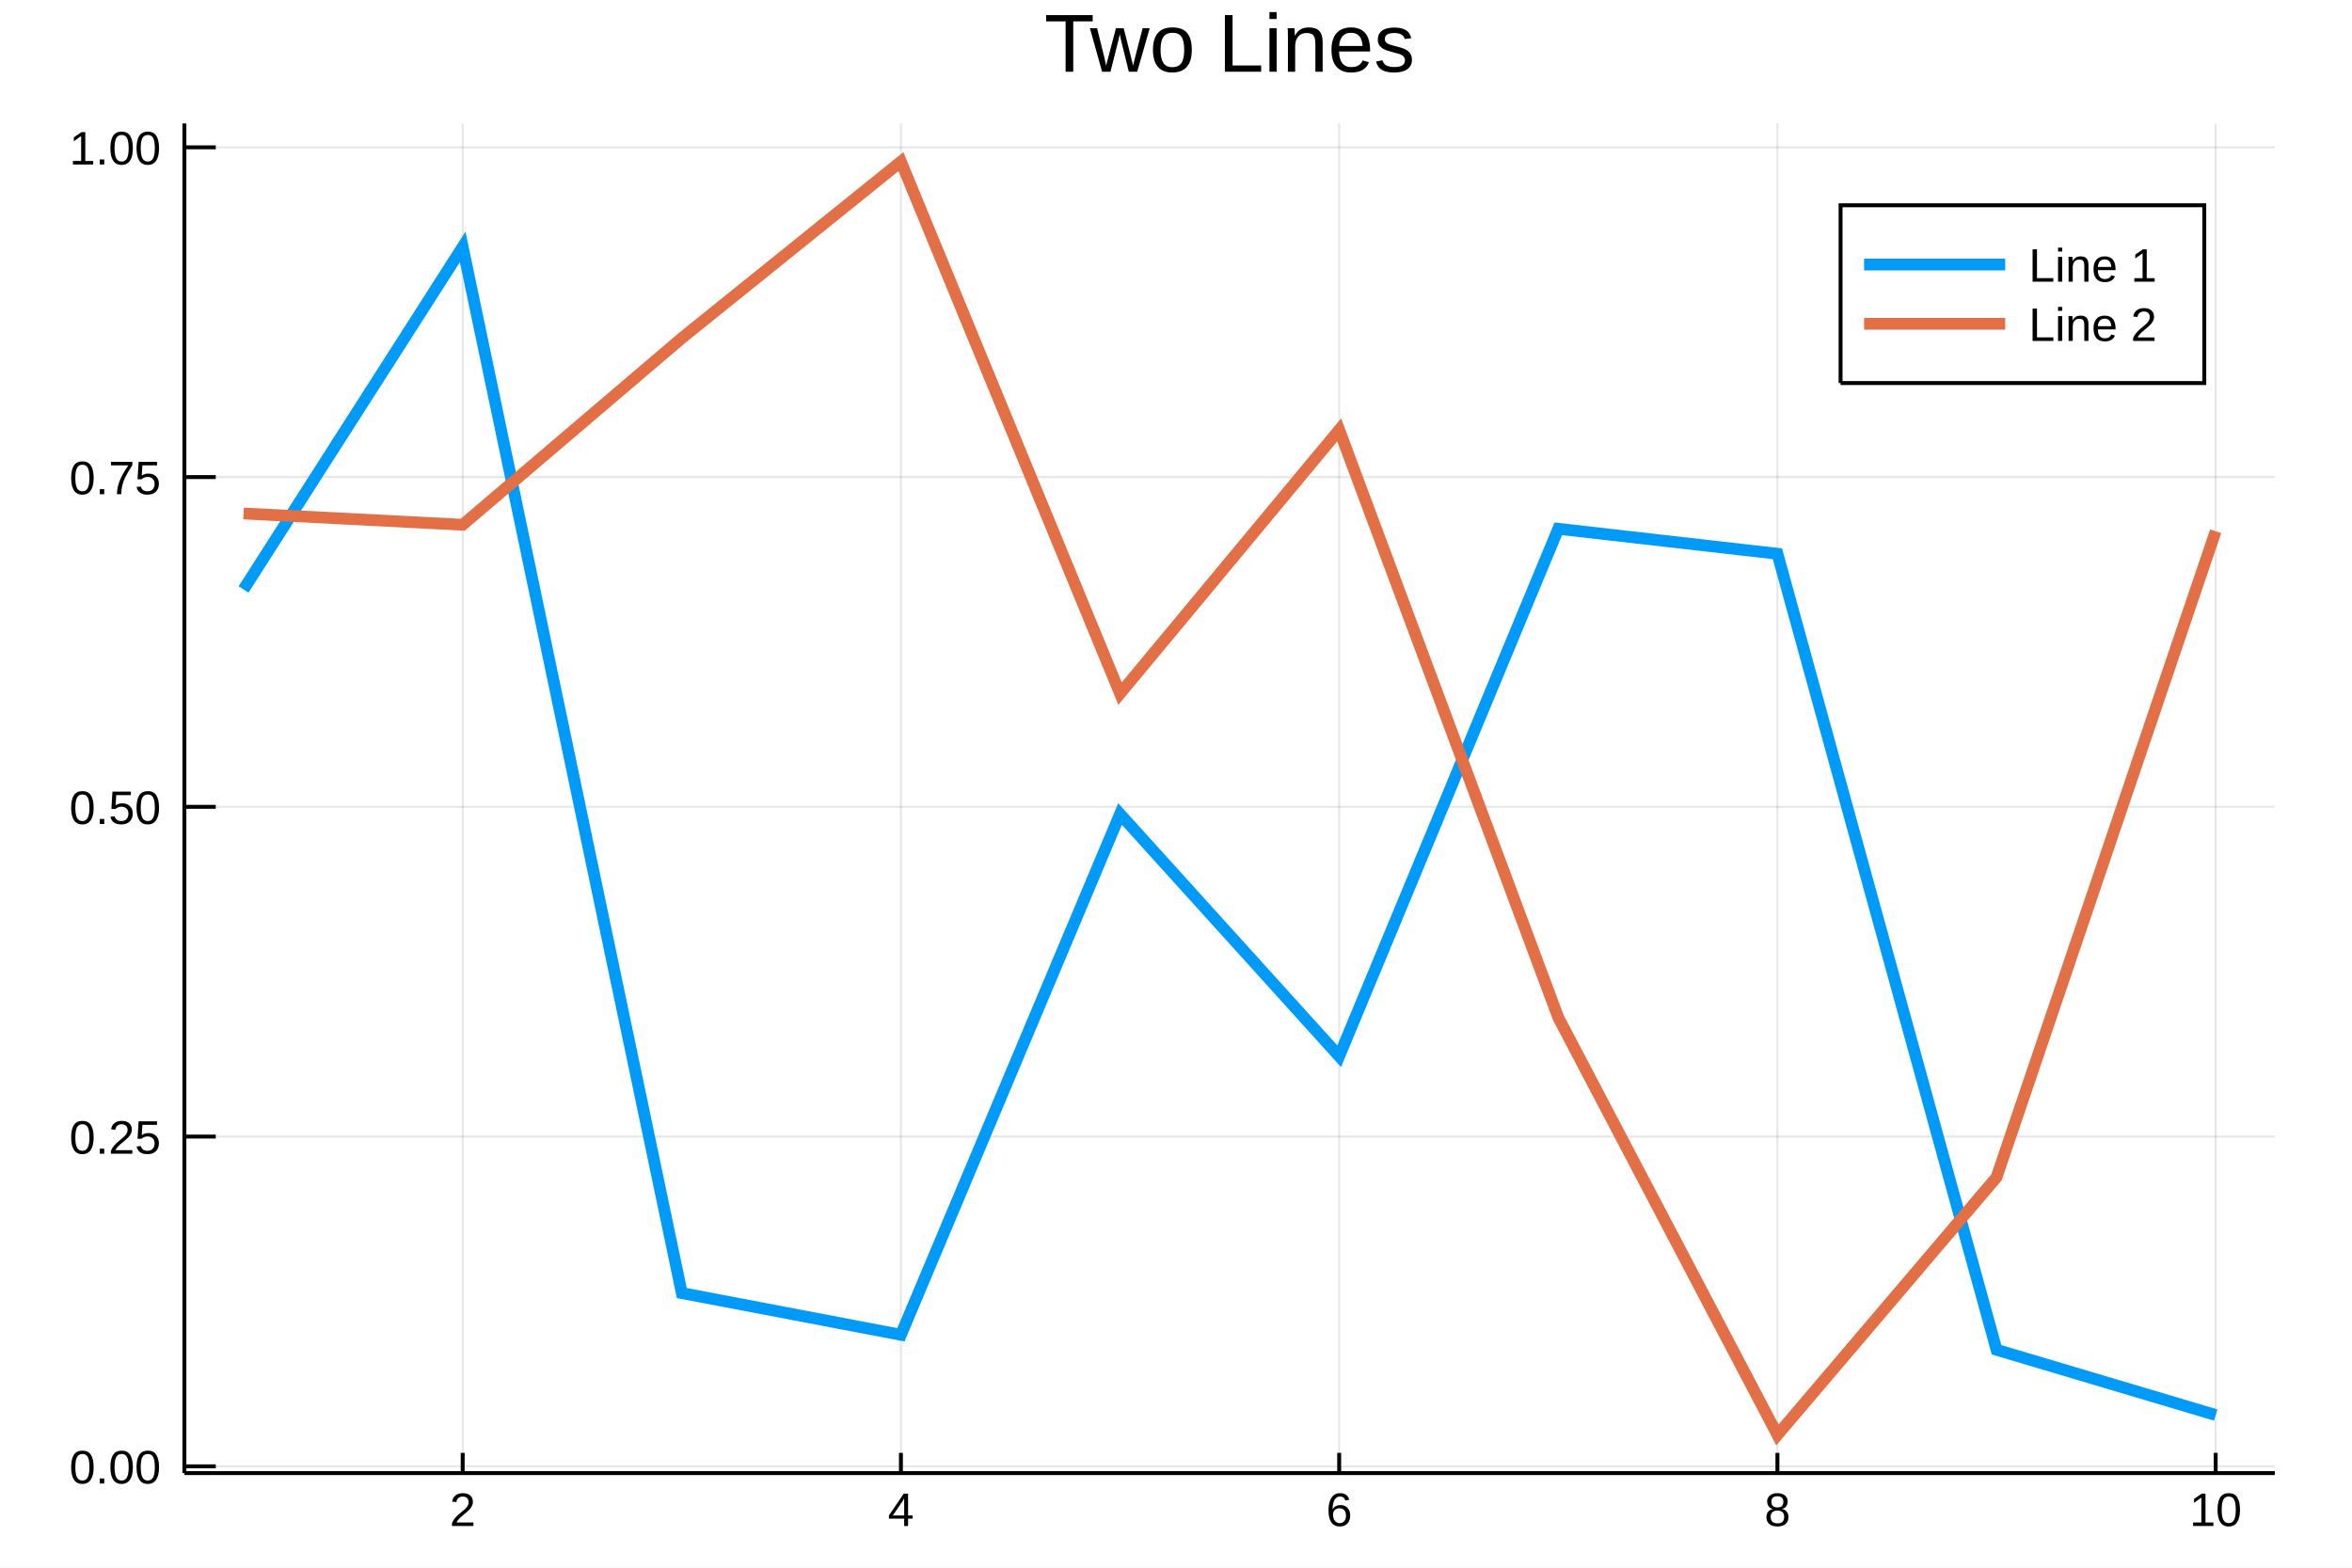
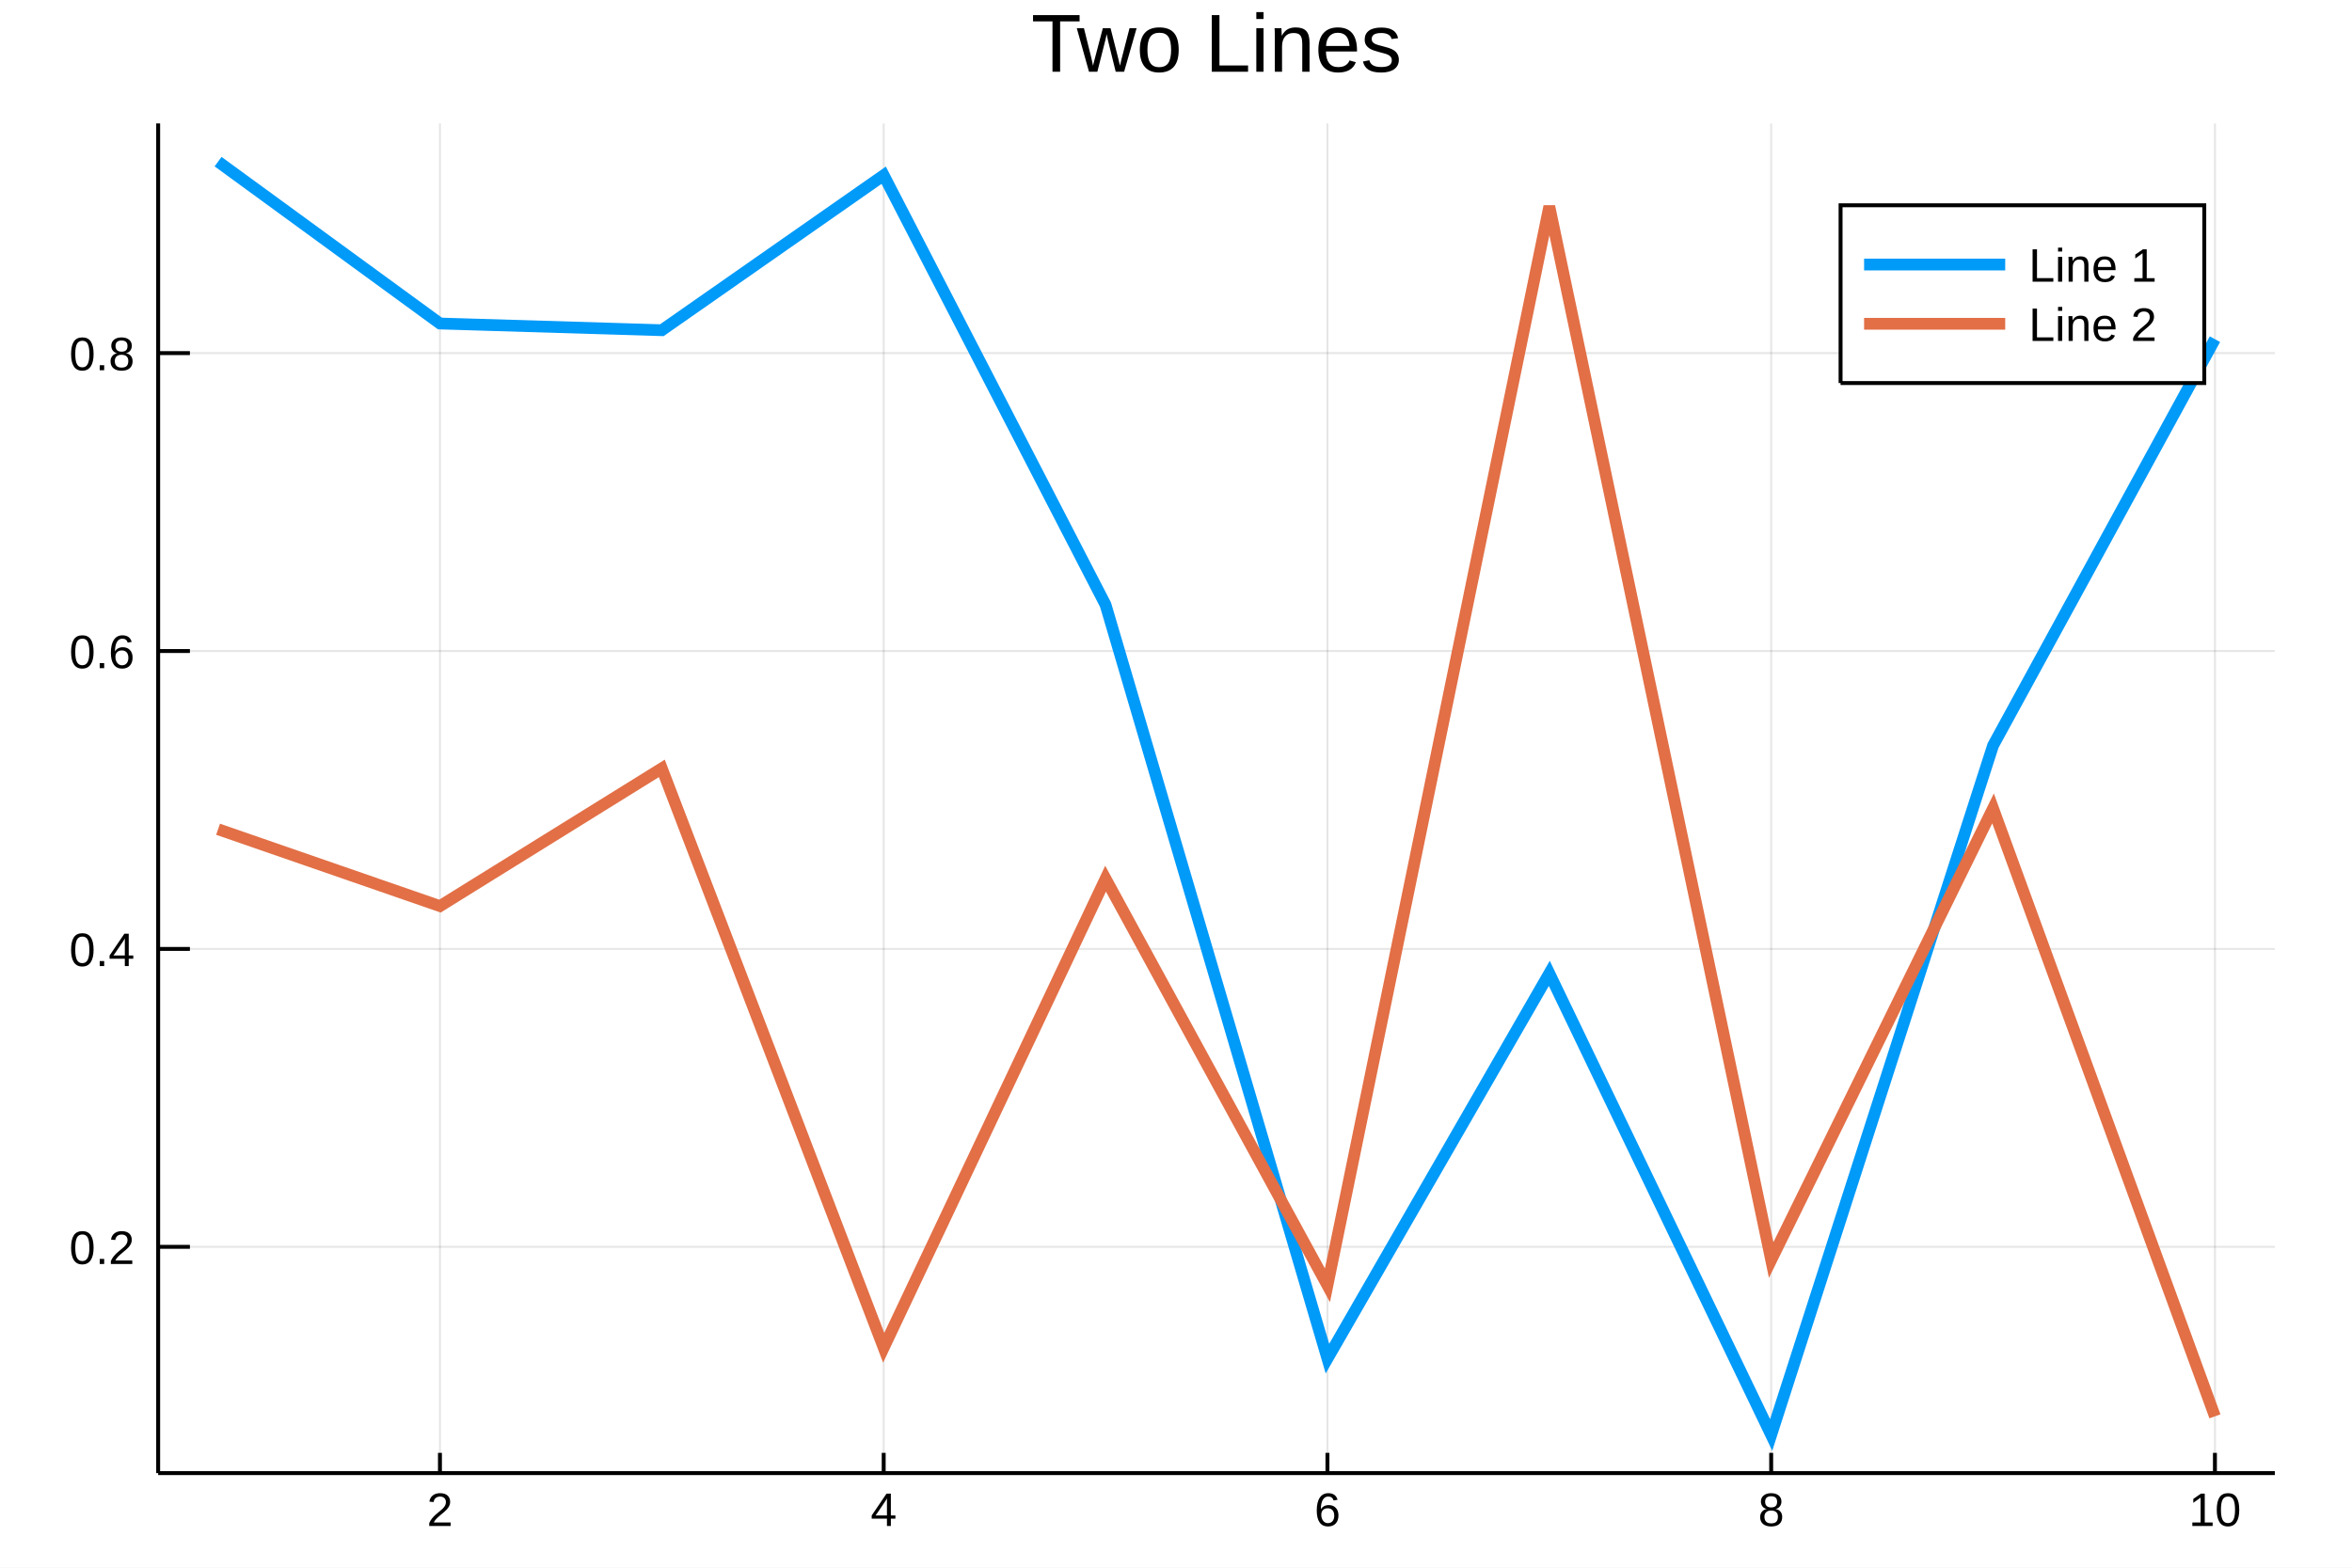
<svg xmlns="http://www.w3.org/2000/svg" width="600" height="400" viewBox="0 0 2400 1600">
  <defs>
-     <clipPath id="clip3500">
+     <clipPath id="clip2700">
      <rect x="0" y="0" width="2000" height="2000" />
    </clipPath>
  </defs>
  <defs>
-     <clipPath id="clip3501">
+     <clipPath id="clip2701">
      <rect x="0" y="0" width="2400" height="1600" />
    </clipPath>
  </defs>
-   <polygon clip-path="url(#clip3501)" points=" 0,1600 2400,1600 2400,0 0,0    " fill="#ffffff" fill-rule="evenodd" fill-opacity="1" />
+   <polygon clip-path="url(#clip2701)" points=" 0,1600 2400,1600 2400,0 0,0    " fill="#ffffff" fill-rule="evenodd" fill-opacity="1" />
  <defs>
-     <clipPath id="clip3502">
+     <clipPath id="clip2702">
      <rect x="480" y="0" width="1681" height="1600" />
    </clipPath>
  </defs>
-   <polygon clip-path="url(#clip3501)" points=" 188.156,1503.47 2321.26,1503.47 2321.26,125.984 188.156,125.984    " fill="#ffffff" fill-rule="evenodd" fill-opacity="1" />
+   <polygon clip-path="url(#clip2701)" points=" 161.394,1503.47 2321.26,1503.47 2321.26,125.984 161.394,125.984    " fill="#ffffff" fill-rule="evenodd" fill-opacity="1" />
  <defs>
-     <clipPath id="clip3503">
-       <rect x="188" y="125" width="2134" height="1378" />
+     <clipPath id="clip2703">
+       <rect x="161" y="125" width="2161" height="1378" />
    </clipPath>
  </defs>
-   <polyline clip-path="url(#clip3503)" style="stroke:#000000; stroke-width:2; stroke-opacity:0.1; fill:none" points="   472.123,1503.47 472.123,125.984    " />
-   <polyline clip-path="url(#clip3503)" style="stroke:#000000; stroke-width:2; stroke-opacity:0.1; fill:none" points="   919.314,1503.47 919.314,125.984    " />
-   <polyline clip-path="url(#clip3503)" style="stroke:#000000; stroke-width:2; stroke-opacity:0.1; fill:none" points="   1366.51,1503.47 1366.51,125.984    " />
-   <polyline clip-path="url(#clip3503)" style="stroke:#000000; stroke-width:2; stroke-opacity:0.1; fill:none" points="   1813.7,1503.47 1813.7,125.984    " />
-   <polyline clip-path="url(#clip3503)" style="stroke:#000000; stroke-width:2; stroke-opacity:0.1; fill:none" points="   2260.89,1503.47 2260.89,125.984    " />
-   <polyline clip-path="url(#clip3503)" style="stroke:#000000; stroke-width:2; stroke-opacity:0.1; fill:none" points="   188.156,1496.55 2321.26,1496.55    " />
-   <polyline clip-path="url(#clip3503)" style="stroke:#000000; stroke-width:2; stroke-opacity:0.1; fill:none" points="   188.156,1160 2321.26,1160    " />
-   <polyline clip-path="url(#clip3503)" style="stroke:#000000; stroke-width:2; stroke-opacity:0.1; fill:none" points="   188.156,823.455 2321.26,823.455    " />
-   <polyline clip-path="url(#clip3503)" style="stroke:#000000; stroke-width:2; stroke-opacity:0.1; fill:none" points="   188.156,486.907 2321.26,486.907    " />
-   <polyline clip-path="url(#clip3503)" style="stroke:#000000; stroke-width:2; stroke-opacity:0.1; fill:none" points="   188.156,150.36 2321.26,150.36    " />
-   <polyline clip-path="url(#clip3501)" style="stroke:#000000; stroke-width:4; stroke-opacity:1; fill:none" points="   188.156,1503.47 2321.26,1503.47    " />
-   <polyline clip-path="url(#clip3501)" style="stroke:#000000; stroke-width:4; stroke-opacity:1; fill:none" points="   188.156,1503.47 188.156,125.984    " />
-   <polyline clip-path="url(#clip3501)" style="stroke:#000000; stroke-width:4; stroke-opacity:1; fill:none" points="   472.123,1503.47 472.123,1482.81    " />
-   <polyline clip-path="url(#clip3501)" style="stroke:#000000; stroke-width:4; stroke-opacity:1; fill:none" points="   919.314,1503.47 919.314,1482.81    " />
-   <polyline clip-path="url(#clip3501)" style="stroke:#000000; stroke-width:4; stroke-opacity:1; fill:none" points="   1366.51,1503.47 1366.51,1482.81    " />
-   <polyline clip-path="url(#clip3501)" style="stroke:#000000; stroke-width:4; stroke-opacity:1; fill:none" points="   1813.7,1503.47 1813.7,1482.81    " />
-   <polyline clip-path="url(#clip3501)" style="stroke:#000000; stroke-width:4; stroke-opacity:1; fill:none" points="   2260.89,1503.47 2260.89,1482.81    " />
-   <polyline clip-path="url(#clip3501)" style="stroke:#000000; stroke-width:4; stroke-opacity:1; fill:none" points="   188.156,1496.55 220.153,1496.55    " />
-   <polyline clip-path="url(#clip3501)" style="stroke:#000000; stroke-width:4; stroke-opacity:1; fill:none" points="   188.156,1160 220.153,1160    " />
-   <polyline clip-path="url(#clip3501)" style="stroke:#000000; stroke-width:4; stroke-opacity:1; fill:none" points="   188.156,823.455 220.153,823.455    " />
-   <polyline clip-path="url(#clip3501)" style="stroke:#000000; stroke-width:4; stroke-opacity:1; fill:none" points="   188.156,486.907 220.153,486.907    " />
-   <polyline clip-path="url(#clip3501)" style="stroke:#000000; stroke-width:4; stroke-opacity:1; fill:none" points="   188.156,150.36 220.153,150.36    " />
-   <g clip-path="url(#clip3501)">
-     <text style="fill:#000000; fill-opacity:1; font-family:Arial,Helvetica Neue,Helvetica,sans-serif; font-size:48px; text-anchor:middle;" transform="rotate(0, 472.123, 1557.47)" x="472.123" y="1557.47">2</text>
+   <polyline clip-path="url(#clip2703)" style="stroke:#000000; stroke-width:2; stroke-opacity:0.1; fill:none" points="   448.923,1503.47 448.923,125.984    " />
+   <polyline clip-path="url(#clip2703)" style="stroke:#000000; stroke-width:2; stroke-opacity:0.1; fill:none" points="   901.725,1503.47 901.725,125.984    " />
+   <polyline clip-path="url(#clip2703)" style="stroke:#000000; stroke-width:2; stroke-opacity:0.1; fill:none" points="   1354.53,1503.47 1354.53,125.984    " />
+   <polyline clip-path="url(#clip2703)" style="stroke:#000000; stroke-width:2; stroke-opacity:0.1; fill:none" points="   1807.33,1503.47 1807.33,125.984    " />
+   <polyline clip-path="url(#clip2703)" style="stroke:#000000; stroke-width:2; stroke-opacity:0.1; fill:none" points="   2260.13,1503.47 2260.13,125.984    " />
+   <polyline clip-path="url(#clip2703)" style="stroke:#000000; stroke-width:2; stroke-opacity:0.1; fill:none" points="   161.394,1272.53 2321.26,1272.53    " />
+   <polyline clip-path="url(#clip2703)" style="stroke:#000000; stroke-width:2; stroke-opacity:0.1; fill:none" points="   161.394,968.483 2321.26,968.483    " />
+   <polyline clip-path="url(#clip2703)" style="stroke:#000000; stroke-width:2; stroke-opacity:0.1; fill:none" points="   161.394,664.435 2321.26,664.435    " />
+   <polyline clip-path="url(#clip2703)" style="stroke:#000000; stroke-width:2; stroke-opacity:0.1; fill:none" points="   161.394,360.387 2321.26,360.387    " />
+   <polyline clip-path="url(#clip2701)" style="stroke:#000000; stroke-width:4; stroke-opacity:1; fill:none" points="   161.394,1503.47 2321.26,1503.47    " />
+   <polyline clip-path="url(#clip2701)" style="stroke:#000000; stroke-width:4; stroke-opacity:1; fill:none" points="   161.394,1503.47 161.394,125.984    " />
+   <polyline clip-path="url(#clip2701)" style="stroke:#000000; stroke-width:4; stroke-opacity:1; fill:none" points="   448.923,1503.47 448.923,1482.81    " />
+   <polyline clip-path="url(#clip2701)" style="stroke:#000000; stroke-width:4; stroke-opacity:1; fill:none" points="   901.725,1503.47 901.725,1482.81    " />
+   <polyline clip-path="url(#clip2701)" style="stroke:#000000; stroke-width:4; stroke-opacity:1; fill:none" points="   1354.53,1503.47 1354.53,1482.81    " />
+   <polyline clip-path="url(#clip2701)" style="stroke:#000000; stroke-width:4; stroke-opacity:1; fill:none" points="   1807.33,1503.47 1807.33,1482.81    " />
+   <polyline clip-path="url(#clip2701)" style="stroke:#000000; stroke-width:4; stroke-opacity:1; fill:none" points="   2260.13,1503.47 2260.13,1482.81    " />
+   <polyline clip-path="url(#clip2701)" style="stroke:#000000; stroke-width:4; stroke-opacity:1; fill:none" points="   161.394,1272.53 193.792,1272.53    " />
+   <polyline clip-path="url(#clip2701)" style="stroke:#000000; stroke-width:4; stroke-opacity:1; fill:none" points="   161.394,968.483 193.792,968.483    " />
+   <polyline clip-path="url(#clip2701)" style="stroke:#000000; stroke-width:4; stroke-opacity:1; fill:none" points="   161.394,664.435 193.792,664.435    " />
+   <polyline clip-path="url(#clip2701)" style="stroke:#000000; stroke-width:4; stroke-opacity:1; fill:none" points="   161.394,360.387 193.792,360.387    " />
+   <g clip-path="url(#clip2701)">
+     <text style="fill:#000000; fill-opacity:1; font-family:Arial,Helvetica Neue,Helvetica,sans-serif; font-size:48px; text-anchor:middle;" transform="rotate(0, 448.923, 1557.47)" x="448.923" y="1557.47">2</text>
  </g>
-   <g clip-path="url(#clip3501)">
-     <text style="fill:#000000; fill-opacity:1; font-family:Arial,Helvetica Neue,Helvetica,sans-serif; font-size:48px; text-anchor:middle;" transform="rotate(0, 919.314, 1557.47)" x="919.314" y="1557.47">4</text>
+   <g clip-path="url(#clip2701)">
+     <text style="fill:#000000; fill-opacity:1; font-family:Arial,Helvetica Neue,Helvetica,sans-serif; font-size:48px; text-anchor:middle;" transform="rotate(0, 901.725, 1557.47)" x="901.725" y="1557.47">4</text>
  </g>
-   <g clip-path="url(#clip3501)">
-     <text style="fill:#000000; fill-opacity:1; font-family:Arial,Helvetica Neue,Helvetica,sans-serif; font-size:48px; text-anchor:middle;" transform="rotate(0, 1366.51, 1557.47)" x="1366.51" y="1557.47">6</text>
+   <g clip-path="url(#clip2701)">
+     <text style="fill:#000000; fill-opacity:1; font-family:Arial,Helvetica Neue,Helvetica,sans-serif; font-size:48px; text-anchor:middle;" transform="rotate(0, 1354.53, 1557.47)" x="1354.53" y="1557.47">6</text>
  </g>
-   <g clip-path="url(#clip3501)">
-     <text style="fill:#000000; fill-opacity:1; font-family:Arial,Helvetica Neue,Helvetica,sans-serif; font-size:48px; text-anchor:middle;" transform="rotate(0, 1813.7, 1557.47)" x="1813.7" y="1557.47">8</text>
+   <g clip-path="url(#clip2701)">
+     <text style="fill:#000000; fill-opacity:1; font-family:Arial,Helvetica Neue,Helvetica,sans-serif; font-size:48px; text-anchor:middle;" transform="rotate(0, 1807.33, 1557.47)" x="1807.33" y="1557.47">8</text>
  </g>
-   <g clip-path="url(#clip3501)">
-     <text style="fill:#000000; fill-opacity:1; font-family:Arial,Helvetica Neue,Helvetica,sans-serif; font-size:48px; text-anchor:middle;" transform="rotate(0, 2260.89, 1557.47)" x="2260.89" y="1557.47">10</text>
+   <g clip-path="url(#clip2701)">
+     <text style="fill:#000000; fill-opacity:1; font-family:Arial,Helvetica Neue,Helvetica,sans-serif; font-size:48px; text-anchor:middle;" transform="rotate(0, 2260.13, 1557.47)" x="2260.13" y="1557.47">10</text>
  </g>
-   <g clip-path="url(#clip3501)">
-     <text style="fill:#000000; fill-opacity:1; font-family:Arial,Helvetica Neue,Helvetica,sans-serif; font-size:48px; text-anchor:end;" transform="rotate(0, 164.156, 1514.05)" x="164.156" y="1514.05">0.00</text>
+   <g clip-path="url(#clip2701)">
+     <text style="fill:#000000; fill-opacity:1; font-family:Arial,Helvetica Neue,Helvetica,sans-serif; font-size:48px; text-anchor:end;" transform="rotate(0, 137.394, 1290.03)" x="137.394" y="1290.03">0.2</text>
  </g>
-   <g clip-path="url(#clip3501)">
-     <text style="fill:#000000; fill-opacity:1; font-family:Arial,Helvetica Neue,Helvetica,sans-serif; font-size:48px; text-anchor:end;" transform="rotate(0, 164.156, 1177.5)" x="164.156" y="1177.5">0.25</text>
+   <g clip-path="url(#clip2701)">
+     <text style="fill:#000000; fill-opacity:1; font-family:Arial,Helvetica Neue,Helvetica,sans-serif; font-size:48px; text-anchor:end;" transform="rotate(0, 137.394, 985.983)" x="137.394" y="985.983">0.4</text>
  </g>
-   <g clip-path="url(#clip3501)">
-     <text style="fill:#000000; fill-opacity:1; font-family:Arial,Helvetica Neue,Helvetica,sans-serif; font-size:48px; text-anchor:end;" transform="rotate(0, 164.156, 840.955)" x="164.156" y="840.955">0.50</text>
+   <g clip-path="url(#clip2701)">
+     <text style="fill:#000000; fill-opacity:1; font-family:Arial,Helvetica Neue,Helvetica,sans-serif; font-size:48px; text-anchor:end;" transform="rotate(0, 137.394, 681.935)" x="137.394" y="681.935">0.6</text>
  </g>
-   <g clip-path="url(#clip3501)">
-     <text style="fill:#000000; fill-opacity:1; font-family:Arial,Helvetica Neue,Helvetica,sans-serif; font-size:48px; text-anchor:end;" transform="rotate(0, 164.156, 504.407)" x="164.156" y="504.407">0.75</text>
+   <g clip-path="url(#clip2701)">
+     <text style="fill:#000000; fill-opacity:1; font-family:Arial,Helvetica Neue,Helvetica,sans-serif; font-size:48px; text-anchor:end;" transform="rotate(0, 137.394, 377.887)" x="137.394" y="377.887">0.8</text>
  </g>
-   <g clip-path="url(#clip3501)">
-     <text style="fill:#000000; fill-opacity:1; font-family:Arial,Helvetica Neue,Helvetica,sans-serif; font-size:48px; text-anchor:end;" transform="rotate(0, 164.156, 167.86)" x="164.156" y="167.86">1.00</text>
+   <g clip-path="url(#clip2701)">
+     <text style="fill:#000000; fill-opacity:1; font-family:Arial,Helvetica Neue,Helvetica,sans-serif; font-size:84px; text-anchor:middle;" transform="rotate(0, 1241.33, 73.2)" x="1241.33" y="73.2">Two Lines</text>
  </g>
-   <g clip-path="url(#clip3501)">
-     <text style="fill:#000000; fill-opacity:1; font-family:Arial,Helvetica Neue,Helvetica,sans-serif; font-size:84px; text-anchor:middle;" transform="rotate(0, 1254.71, 73.2)" x="1254.71" y="73.2">Two Lines</text>
-   </g>
-   <polyline clip-path="url(#clip3503)" style="stroke:#009af9; stroke-width:12; stroke-opacity:1; fill:none" points="   248.527,601.61 472.123,251.975 695.719,1319.71 919.314,1362.31 1142.91,830.82 1366.51,1078.02 1590.1,539.7 1813.7,565.191 2037.29,1377.61 2260.89,1444.18       " />
-   <polyline clip-path="url(#clip3503)" style="stroke:#e26f46; stroke-width:12; stroke-opacity:1; fill:none" points="   248.527,524.062 472.123,535.599 695.719,345.1 919.314,164.97 1142.91,707.919 1366.51,438.725 1590.1,1038.54 1813.7,1464.49 2037.29,1201.55 2260.89,542.209       " />
-   <polygon clip-path="url(#clip3501)" points=" 1878.14,390.944 2249.26,390.944 2249.26,209.504 1878.14,209.504    " fill="#ffffff" fill-rule="evenodd" fill-opacity="1" />
-   <polyline clip-path="url(#clip3501)" style="stroke:#000000; stroke-width:4; stroke-opacity:1; fill:none" points="   1878.14,390.944 2249.26,390.944 2249.26,209.504 1878.14,209.504 1878.14,390.944    " />
-   <polyline clip-path="url(#clip3501)" style="stroke:#009af9; stroke-width:12; stroke-opacity:1; fill:none" points="   1902.14,269.984 2046.14,269.984    " />
-   <g clip-path="url(#clip3501)">
+   <polyline clip-path="url(#clip2703)" style="stroke:#009af9; stroke-width:12; stroke-opacity:1; fill:none" points="   222.522,164.97 448.923,330.175 675.324,337.021 901.725,178.847 1128.13,617.288 1354.53,1386.63 1580.93,993.439 1807.33,1464.49 2033.73,760.912 2260.13,346.175       " />
+   <polyline clip-path="url(#clip2703)" style="stroke:#e26f46; stroke-width:12; stroke-opacity:1; fill:none" points="   222.522,846.341 448.923,924.774 675.324,784.22 901.725,1375.55 1128.13,896.802 1354.53,1311.83 1580.93,210.647 1807.33,1285.99 2033.73,825.051 2260.13,1445.52       " />
+   <polygon clip-path="url(#clip2701)" points=" 1878.14,390.944 2249.26,390.944 2249.26,209.504 1878.14,209.504    " fill="#ffffff" fill-rule="evenodd" fill-opacity="1" />
+   <polyline clip-path="url(#clip2701)" style="stroke:#000000; stroke-width:4; stroke-opacity:1; fill:none" points="   1878.14,390.944 2249.26,390.944 2249.26,209.504 1878.14,209.504 1878.14,390.944    " />
+   <polyline clip-path="url(#clip2701)" style="stroke:#009af9; stroke-width:12; stroke-opacity:1; fill:none" points="   1902.14,269.984 2046.14,269.984    " />
+   <g clip-path="url(#clip2701)">
    <text style="fill:#000000; fill-opacity:1; font-family:Arial,Helvetica Neue,Helvetica,sans-serif; font-size:48px; text-anchor:start;" transform="rotate(0, 2070.14, 287.484)" x="2070.14" y="287.484">Line 1</text>
  </g>
-   <polyline clip-path="url(#clip3501)" style="stroke:#e26f46; stroke-width:12; stroke-opacity:1; fill:none" points="   1902.14,330.464 2046.14,330.464    " />
-   <g clip-path="url(#clip3501)">
+   <polyline clip-path="url(#clip2701)" style="stroke:#e26f46; stroke-width:12; stroke-opacity:1; fill:none" points="   1902.14,330.464 2046.14,330.464    " />
+   <g clip-path="url(#clip2701)">
    <text style="fill:#000000; fill-opacity:1; font-family:Arial,Helvetica Neue,Helvetica,sans-serif; font-size:48px; text-anchor:start;" transform="rotate(0, 2070.14, 347.964)" x="2070.14" y="347.964">Line 2</text>
  </g>
</svg>
